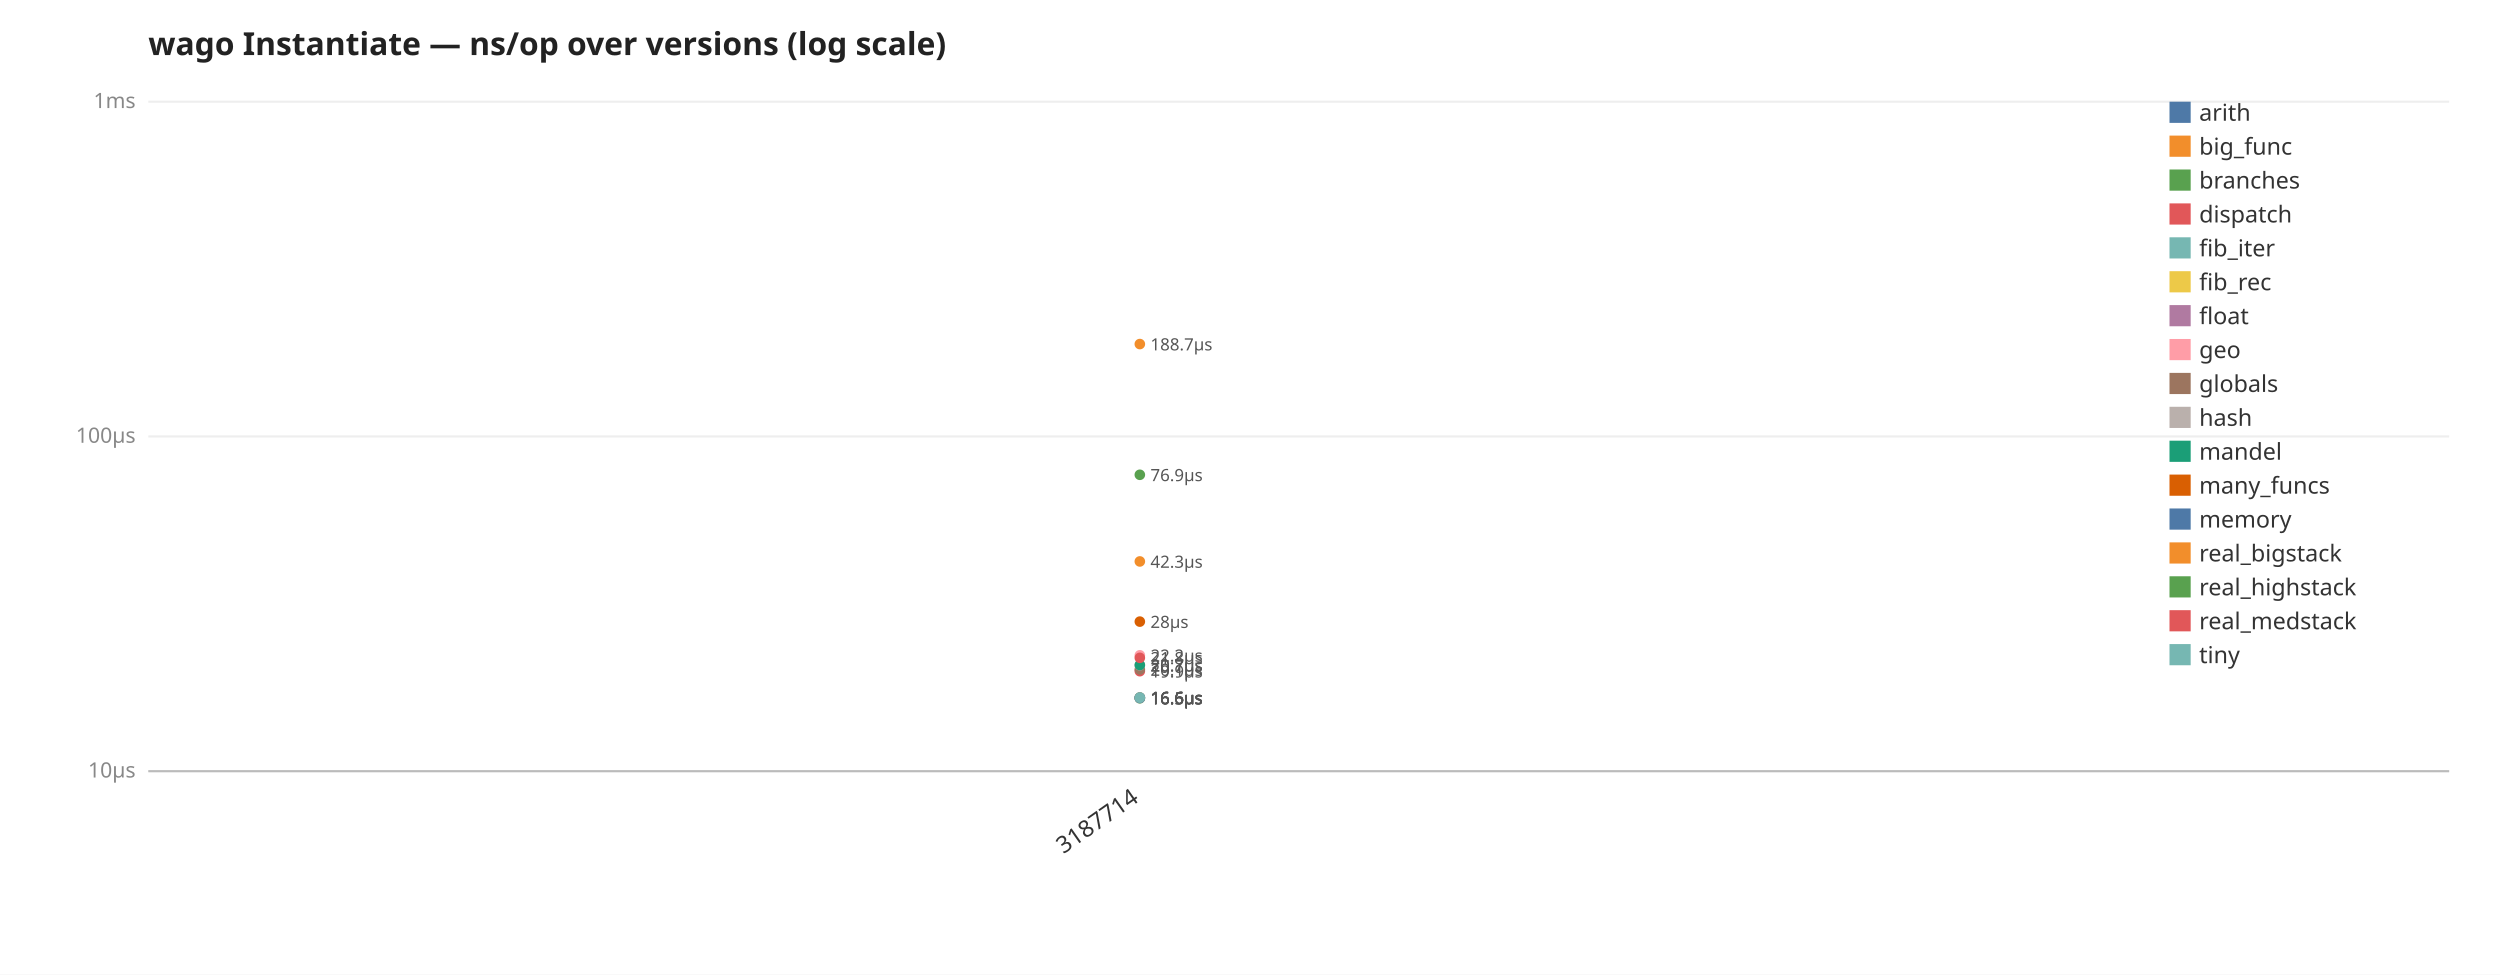
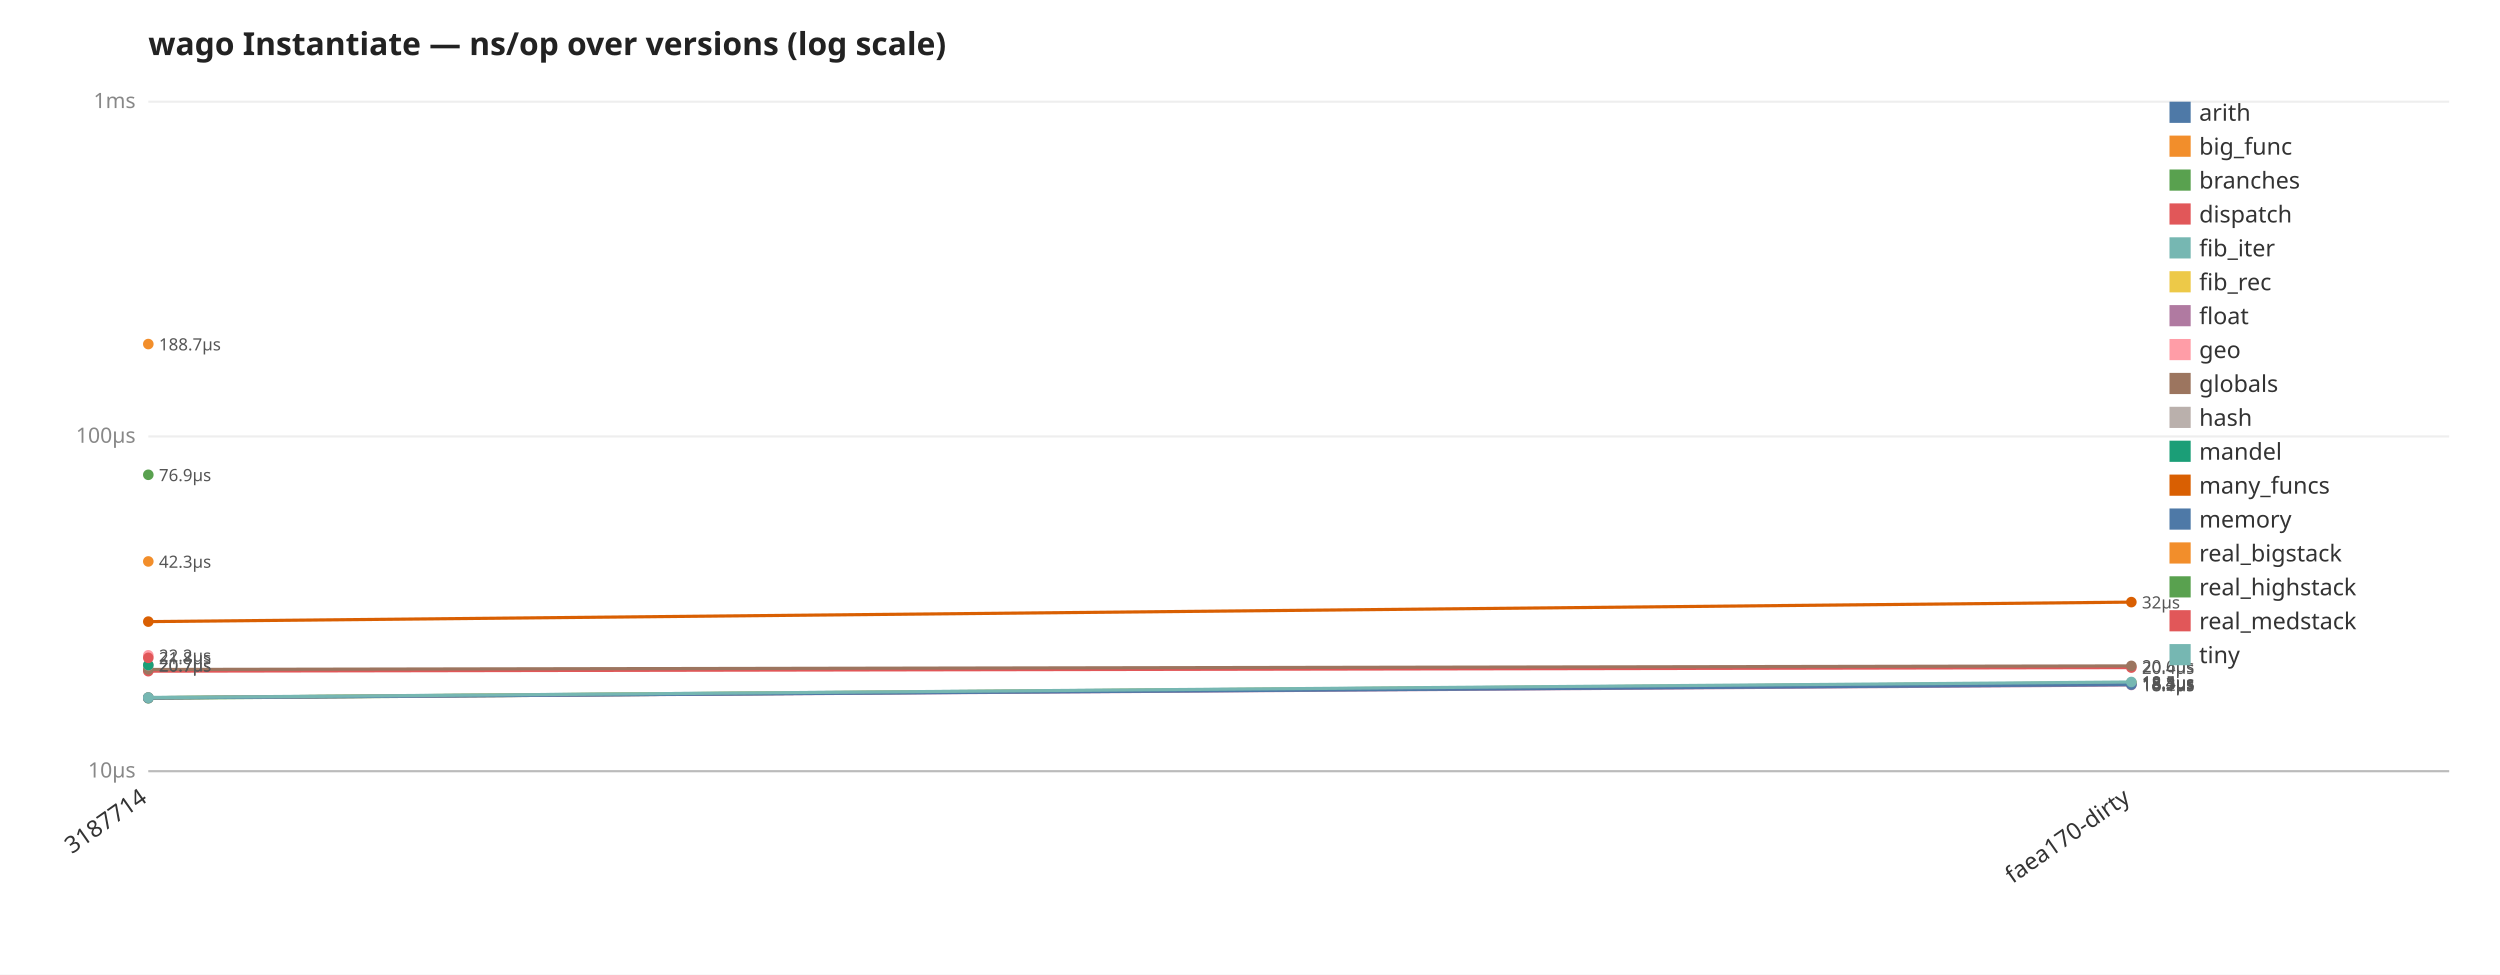
<svg xmlns="http://www.w3.org/2000/svg" width="1180" height="460" viewBox="0 0 1180 460" font-family="ui-sans-serif,system-ui,sans-serif">
  <style>.val{font-size:10px;fill:#444}.bval{font-size:8px;fill:#555}.cat{font-size:11px;fill:#333}.leg{font-size:11px;fill:#333}.ax{font-size:10px;fill:#888}.grid{stroke:#eee}.axis{stroke:#bbb}</style>
  <rect width="1180" height="460" fill="#fff" />
  <text x="70" y="26" font-size="15" font-weight="600" fill="#222">wago Instantiate — ns/op over versions (log scale)</text>
  <line x1="70" y1="364.0" x2="1156" y2="364.0" class="grid" />
  <text x="64" y="367.0" class="ax" text-anchor="end">10µs</text>
  <line x1="70" y1="206.0" x2="1156" y2="206.0" class="grid" />
  <text x="64" y="209.0" class="ax" text-anchor="end">100µs</text>
  <line x1="70" y1="48.0" x2="1156" y2="48.0" class="grid" />
  <text x="64" y="51.0" class="ax" text-anchor="end">1ms</text>
-   <circle cx="538.0" cy="329.3" r="2.5" fill="#4e79a7" />
-   <text x="543.0" y="332.3" class="bval" text-anchor="start">16.6µs</text>
+   <circle cx="70.0" cy="329.3" r="2.5" fill="#4e79a7" />
+   <circle cx="1006.0" cy="322.5" r="2.5" fill="#4e79a7" />
+   <polyline points="70.0,329.3 1006.0,322.5" fill="none" stroke="#4e79a7" stroke-width="1.5" />
+   <text x="1011.0" y="325.5" class="bval" text-anchor="start">18.3µs</text>
  <rect x="1024.0" y="48.0" width="10" height="10" fill="#4e79a7" />
  <text x="1038.0" y="57.0" class="leg" text-anchor="start">arith</text>
-   <circle cx="538.0" cy="265.0" r="2.5" fill="#f28e2b" />
-   <text x="543.0" y="268.0" class="bval" text-anchor="start">42.3µs</text>
+   <circle cx="70.0" cy="265.0" r="2.5" fill="#f28e2b" />
+   <text x="75.0" y="268.0" class="bval" text-anchor="start">42.3µs</text>
  <rect x="1024.0" y="64.0" width="10" height="10" fill="#f28e2b" />
  <text x="1038.0" y="73.0" class="leg" text-anchor="start">big_func</text>
-   <circle cx="538.0" cy="329.6" r="2.5" fill="#59a14f" />
-   <text x="543.0" y="332.6" class="bval" text-anchor="start">16.5µs</text>
+   <circle cx="70.0" cy="329.6" r="2.5" fill="#59a14f" />
+   <circle cx="1006.0" cy="322.5" r="2.5" fill="#59a14f" />
+   <polyline points="70.0,329.6 1006.0,322.5" fill="none" stroke="#59a14f" stroke-width="1.5" />
+   <text x="1011.0" y="325.5" class="bval" text-anchor="start">18.3µs</text>
  <rect x="1024.0" y="80.0" width="10" height="10" fill="#59a14f" />
  <text x="1038.0" y="89.0" class="leg" text-anchor="start">branches</text>
-   <circle cx="538.0" cy="316.8" r="2.5" fill="#e15759" />
-   <text x="543.0" y="319.8" class="bval" text-anchor="start">19.9µs</text>
+   <circle cx="70.0" cy="316.8" r="2.5" fill="#e15759" />
+   <circle cx="1006.0" cy="315.1" r="2.5" fill="#e15759" />
+   <polyline points="70.0,316.8 1006.0,315.1" fill="none" stroke="#e15759" stroke-width="1.5" />
+   <text x="1011.0" y="318.1" class="bval" text-anchor="start">20.4µs</text>
  <rect x="1024.0" y="96.0" width="10" height="10" fill="#e15759" />
  <text x="1038.0" y="105.0" class="leg" text-anchor="start">dispatch</text>
-   <circle cx="538.0" cy="329.2" r="2.5" fill="#76b7b2" />
-   <text x="543.0" y="332.2" class="bval" text-anchor="start">16.6µs</text>
+   <circle cx="70.0" cy="329.2" r="2.5" fill="#76b7b2" />
+   <circle cx="1006.0" cy="322.2" r="2.5" fill="#76b7b2" />
+   <polyline points="70.0,329.2 1006.0,322.2" fill="none" stroke="#76b7b2" stroke-width="1.5" />
+   <text x="1011.0" y="325.2" class="bval" text-anchor="start">18.4µs</text>
  <rect x="1024.0" y="112.0" width="10" height="10" fill="#76b7b2" />
  <text x="1038.0" y="121.0" class="leg" text-anchor="start">fib_iter</text>
-   <circle cx="538.0" cy="329.3" r="2.5" fill="#edc948" />
-   <text x="543.0" y="332.3" class="bval" text-anchor="start">16.6µs</text>
+   <circle cx="70.0" cy="329.3" r="2.5" fill="#edc948" />
+   <circle cx="1006.0" cy="322.2" r="2.5" fill="#edc948" />
+   <polyline points="70.0,329.3 1006.0,322.2" fill="none" stroke="#edc948" stroke-width="1.5" />
+   <text x="1011.0" y="325.2" class="bval" text-anchor="start">18.4µs</text>
  <rect x="1024.0" y="128.0" width="10" height="10" fill="#edc948" />
  <text x="1038.0" y="137.0" class="leg" text-anchor="start">fib_rec</text>
-   <circle cx="538.0" cy="329.4" r="2.5" fill="#b07aa1" />
-   <text x="543.0" y="332.4" class="bval" text-anchor="start">16.5µs</text>
+   <circle cx="70.0" cy="329.4" r="2.5" fill="#b07aa1" />
+   <circle cx="1006.0" cy="323.3" r="2.5" fill="#b07aa1" />
+   <polyline points="70.0,329.4 1006.0,323.3" fill="none" stroke="#b07aa1" stroke-width="1.5" />
+   <text x="1011.0" y="326.3" class="bval" text-anchor="start">18.1µs</text>
  <rect x="1024.0" y="144.0" width="10" height="10" fill="#b07aa1" />
  <text x="1038.0" y="153.0" class="leg" text-anchor="start">float</text>
-   <circle cx="538.0" cy="309.3" r="2.5" fill="#ff9da7" />
-   <text x="543.0" y="312.3" class="bval" text-anchor="start">22.2µs</text>
+   <circle cx="70.0" cy="309.3" r="2.5" fill="#ff9da7" />
+   <text x="75.0" y="312.3" class="bval" text-anchor="start">22.2µs</text>
  <rect x="1024.0" y="160.0" width="10" height="10" fill="#ff9da7" />
  <text x="1038.0" y="169.0" class="leg" text-anchor="start">geo</text>
-   <circle cx="538.0" cy="316.0" r="2.5" fill="#9c755f" />
-   <text x="543.0" y="319.0" class="bval" text-anchor="start">20.1µs</text>
+   <circle cx="70.0" cy="316.0" r="2.5" fill="#9c755f" />
+   <circle cx="1006.0" cy="314.3" r="2.5" fill="#9c755f" />
+   <polyline points="70.0,316.0 1006.0,314.3" fill="none" stroke="#9c755f" stroke-width="1.5" />
+   <text x="1011.0" y="317.3" class="bval" text-anchor="start">20.6µs</text>
  <rect x="1024.0" y="176.0" width="10" height="10" fill="#9c755f" />
  <text x="1038.0" y="185.0" class="leg" text-anchor="start">globals</text>
-   <circle cx="538.0" cy="314.0" r="2.5" fill="#bab0ac" />
-   <text x="543.0" y="317.0" class="bval" text-anchor="start">20.7µs</text>
+   <circle cx="70.0" cy="314.0" r="2.5" fill="#bab0ac" />
+   <text x="75.0" y="317.0" class="bval" text-anchor="start">20.7µs</text>
  <rect x="1024.0" y="192.0" width="10" height="10" fill="#bab0ac" />
  <text x="1038.0" y="201.0" class="leg" text-anchor="start">hash</text>
-   <circle cx="538.0" cy="313.9" r="2.5" fill="#1b9e77" />
-   <text x="543.0" y="316.9" class="bval" text-anchor="start">20.7µs</text>
+   <circle cx="70.0" cy="313.9" r="2.5" fill="#1b9e77" />
+   <text x="75.0" y="316.9" class="bval" text-anchor="start">20.7µs</text>
  <rect x="1024.0" y="208.0" width="10" height="10" fill="#1b9e77" />
  <text x="1038.0" y="217.0" class="leg" text-anchor="start">mandel</text>
-   <circle cx="538.0" cy="293.4" r="2.5" fill="#d95f02" />
-   <text x="543.0" y="296.4" class="bval" text-anchor="start">28µs</text>
+   <circle cx="70.0" cy="293.4" r="2.5" fill="#d95f02" />
+   <circle cx="1006.0" cy="284.2" r="2.5" fill="#d95f02" />
+   <polyline points="70.0,293.4 1006.0,284.2" fill="none" stroke="#d95f02" stroke-width="1.5" />
+   <text x="1011.0" y="287.2" class="bval" text-anchor="start">32µs</text>
  <rect x="1024.0" y="224.0" width="10" height="10" fill="#d95f02" />
  <text x="1038.0" y="233.0" class="leg" text-anchor="start">many_funcs</text>
-   <circle cx="538.0" cy="329.4" r="2.5" fill="#4e79a7" />
-   <text x="543.0" y="332.4" class="bval" text-anchor="start">16.6µs</text>
+   <circle cx="70.0" cy="329.4" r="2.5" fill="#4e79a7" />
+   <circle cx="1006.0" cy="323.1" r="2.5" fill="#4e79a7" />
+   <polyline points="70.0,329.4 1006.0,323.1" fill="none" stroke="#4e79a7" stroke-width="1.5" />
+   <text x="1011.0" y="326.1" class="bval" text-anchor="start">18.2µs</text>
  <rect x="1024.0" y="240.0" width="10" height="10" fill="#4e79a7" />
  <text x="1038.0" y="249.0" class="leg" text-anchor="start">memory</text>
-   <circle cx="538.0" cy="162.4" r="2.5" fill="#f28e2b" />
-   <text x="543.0" y="165.4" class="bval" text-anchor="start">188.7µs</text>
+   <circle cx="70.0" cy="162.4" r="2.5" fill="#f28e2b" />
+   <text x="75.0" y="165.4" class="bval" text-anchor="start">188.7µs</text>
  <rect x="1024.0" y="256.0" width="10" height="10" fill="#f28e2b" />
  <text x="1038.0" y="265.0" class="leg" text-anchor="start">real_bigstack</text>
-   <circle cx="538.0" cy="224.1" r="2.5" fill="#59a14f" />
-   <text x="543.0" y="227.1" class="bval" text-anchor="start">76.9µs</text>
+   <circle cx="70.0" cy="224.1" r="2.5" fill="#59a14f" />
+   <text x="75.0" y="227.1" class="bval" text-anchor="start">76.9µs</text>
  <rect x="1024.0" y="272.0" width="10" height="10" fill="#59a14f" />
  <text x="1038.0" y="281.0" class="leg" text-anchor="start">real_highstack</text>
-   <circle cx="538.0" cy="310.5" r="2.5" fill="#e15759" />
-   <text x="543.0" y="313.5" class="bval" text-anchor="start">21.8µs</text>
+   <circle cx="70.0" cy="310.5" r="2.5" fill="#e15759" />
+   <text x="75.0" y="313.5" class="bval" text-anchor="start">21.8µs</text>
  <rect x="1024.0" y="288.0" width="10" height="10" fill="#e15759" />
  <text x="1038.0" y="297.0" class="leg" text-anchor="start">real_medstack</text>
-   <circle cx="538.0" cy="329.3" r="2.5" fill="#76b7b2" />
-   <text x="543.0" y="332.3" class="bval" text-anchor="start">16.6µs</text>
+   <circle cx="70.0" cy="329.3" r="2.5" fill="#76b7b2" />
+   <circle cx="1006.0" cy="321.9" r="2.5" fill="#76b7b2" />
+   <polyline points="70.0,329.3 1006.0,321.9" fill="none" stroke="#76b7b2" stroke-width="1.5" />
+   <text x="1011.0" y="324.9" class="bval" text-anchor="start">18.5µs</text>
  <rect x="1024.0" y="304.0" width="10" height="10" fill="#76b7b2" />
  <text x="1038.0" y="313.0" class="leg" text-anchor="start">tiny</text>
-   <text x="538.0" y="378.0" class="cat" text-anchor="end" transform="rotate(-35 538.0 378.0)">3187714</text>
+   <text x="70.0" y="378.0" class="cat" text-anchor="end" transform="rotate(-35 70.0 378.0)">3187714</text>
+   <text x="1006.0" y="378.0" class="cat" text-anchor="end" transform="rotate(-35 1006.0 378.0)">faea170-dirty</text>
  <line x1="70" y1="364.0" x2="1156" y2="364.0" class="axis" />
</svg>
